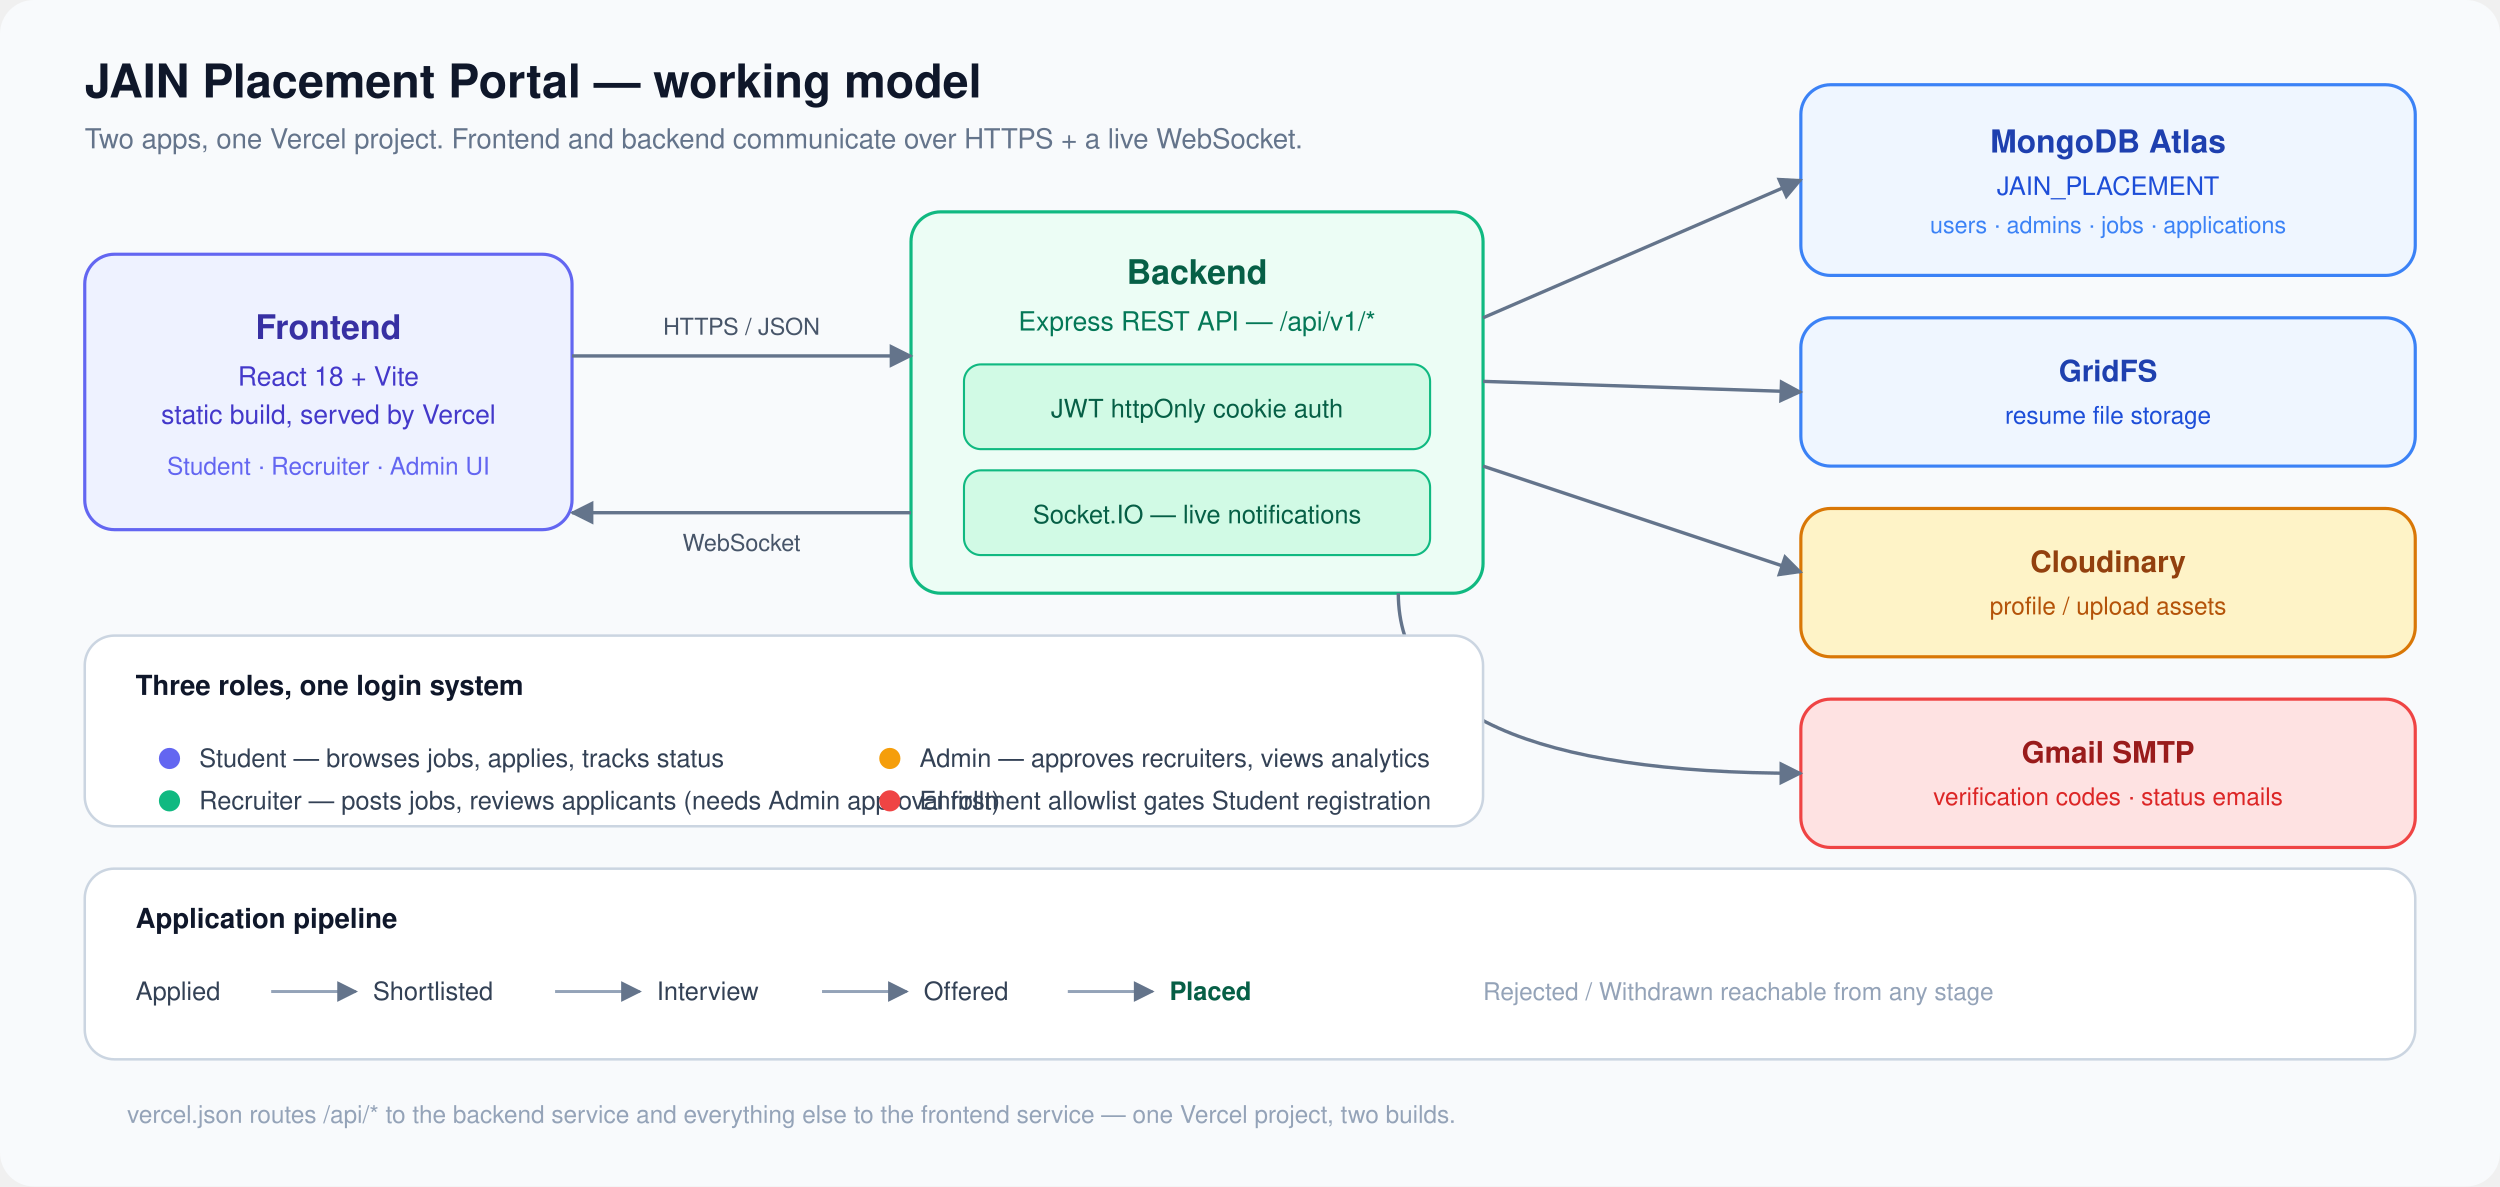
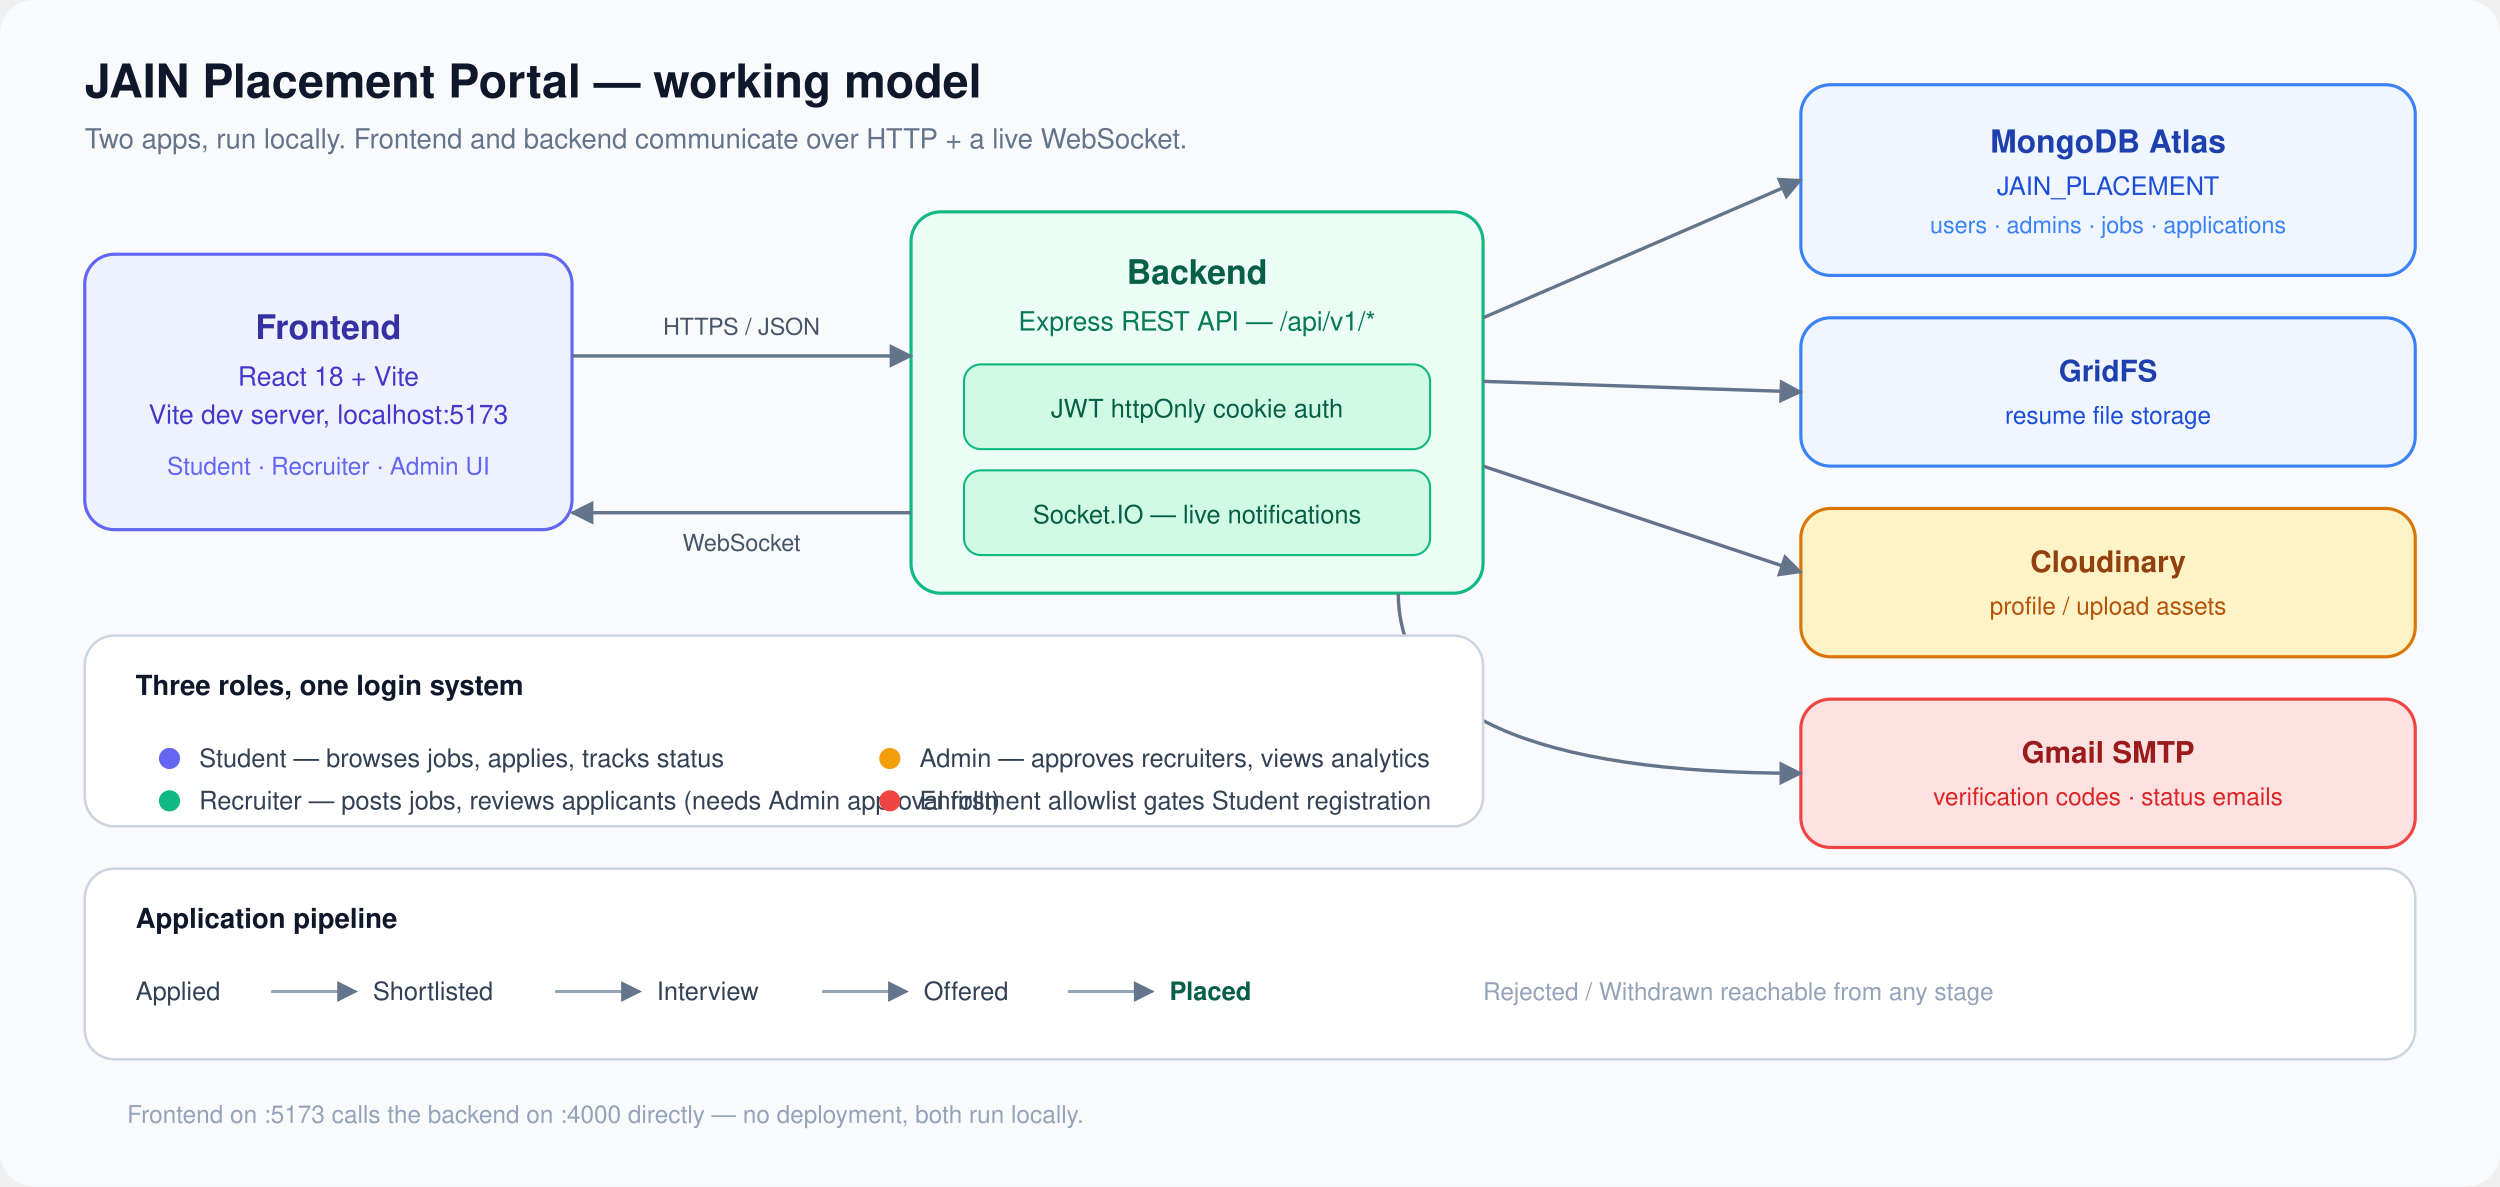
<svg xmlns="http://www.w3.org/2000/svg" viewBox="0 0 1180 560" font-family="-apple-system,BlinkMacSystemFont,Segoe UI,Helvetica,Arial,sans-serif">
  <defs>
    <marker id="arrow" viewBox="0 0 10 10" refX="9" refY="5" markerWidth="7" markerHeight="7" orient="auto-start-reverse">
      <path d="M0,0 L10,5 L0,10 z" fill="#64748b" />
    </marker>
  </defs>
  <rect x="0" y="0" width="1180" height="560" rx="16" fill="#f8fafc" />
  <text x="40" y="46" font-size="22" font-weight="700" fill="#0f172a">JAIN Placement Portal — working model</text>
-   <text x="40" y="70" font-size="13" fill="#64748b">Two apps, one Vercel project. Frontend and backend communicate over HTTPS + a live WebSocket.</text>
+   <text x="40" y="70" font-size="13" fill="#64748b">Two apps, run locally. Frontend and backend communicate over HTTP + a live WebSocket.</text>
  <g>
    <rect x="40" y="120" width="230" height="130" rx="14" fill="#eef2ff" stroke="#6366f1" stroke-width="1.5" />
    <text x="155" y="160" font-size="16" font-weight="700" fill="#3730a3" text-anchor="middle">Frontend</text>
    <text x="155" y="182" font-size="12.5" fill="#4338ca" text-anchor="middle">React 18 + Vite</text>
-     <text x="155" y="200" font-size="12.5" fill="#4338ca" text-anchor="middle">static build, served by Vercel</text>
+     <text x="155" y="200" font-size="12.5" fill="#4338ca" text-anchor="middle">Vite dev server, localhost:5173</text>
    <text x="155" y="224" font-size="11.5" fill="#6366f1" text-anchor="middle">Student · Recruiter · Admin UI</text>
  </g>
  <g>
    <rect x="430" y="100" width="270" height="180" rx="14" fill="#ecfdf5" stroke="#10b981" stroke-width="1.5" />
    <text x="565" y="134" font-size="16" font-weight="700" fill="#065f46" text-anchor="middle">Backend</text>
    <text x="565" y="156" font-size="12.5" fill="#047857" text-anchor="middle">Express REST API — /api/v1/*</text>
    <rect x="455" y="172" width="220" height="40" rx="8" fill="#d1fae5" stroke="#10b981" stroke-width="1" />
    <text x="565" y="197" font-size="12" fill="#065f46" text-anchor="middle">JWT httpOnly cookie auth</text>
    <rect x="455" y="222" width="220" height="40" rx="8" fill="#d1fae5" stroke="#10b981" stroke-width="1" />
    <text x="565" y="247" font-size="12" fill="#065f46" text-anchor="middle">Socket.IO — live notifications</text>
  </g>
  <g>
    <rect x="850" y="40" width="290" height="90" rx="14" fill="#eff6ff" stroke="#3b82f6" stroke-width="1.5" />
    <text x="995" y="72" font-size="15" font-weight="700" fill="#1e40af" text-anchor="middle">MongoDB Atlas</text>
    <text x="995" y="92" font-size="12" fill="#1d4ed8" text-anchor="middle">JAIN_PLACEMENT</text>
    <text x="995" y="110" font-size="11" fill="#3b82f6" text-anchor="middle">users · admins · jobs · applications</text>
  </g>
  <g>
    <rect x="850" y="150" width="290" height="70" rx="14" fill="#eff6ff" stroke="#3b82f6" stroke-width="1.5" />
    <text x="995" y="180" font-size="14" font-weight="700" fill="#1e40af" text-anchor="middle">GridFS</text>
    <text x="995" y="200" font-size="11.5" fill="#1d4ed8" text-anchor="middle">resume file storage</text>
  </g>
  <g>
    <rect x="850" y="240" width="290" height="70" rx="14" fill="#fef3c7" stroke="#d97706" stroke-width="1.5" />
    <text x="995" y="270" font-size="14" font-weight="700" fill="#92400e" text-anchor="middle">Cloudinary</text>
    <text x="995" y="290" font-size="11.5" fill="#b45309" text-anchor="middle">profile / upload assets</text>
  </g>
  <g>
    <rect x="850" y="330" width="290" height="70" rx="14" fill="#fee2e2" stroke="#ef4444" stroke-width="1.5" />
    <text x="995" y="360" font-size="14" font-weight="700" fill="#991b1b" text-anchor="middle">Gmail SMTP</text>
    <text x="995" y="380" font-size="11.5" fill="#dc2626" text-anchor="middle">verification codes · status emails</text>
  </g>
  <path d="M270,168 L430,168" fill="none" stroke="#64748b" stroke-width="1.6" marker-end="url(#arrow)" />
  <text x="350" y="158" font-size="11" fill="#475569" text-anchor="middle">HTTPS / JSON</text>
  <path d="M430,242 L270,242" fill="none" stroke="#64748b" stroke-width="1.6" marker-end="url(#arrow)" />
  <text x="350" y="260" font-size="11" fill="#475569" text-anchor="middle">WebSocket</text>
  <path d="M700,150 L850,85" fill="none" stroke="#64748b" stroke-width="1.6" marker-end="url(#arrow)" />
  <path d="M700,180 L850,185" fill="none" stroke="#64748b" stroke-width="1.6" marker-end="url(#arrow)" />
  <path d="M700,220 L850,270" fill="none" stroke="#64748b" stroke-width="1.6" marker-end="url(#arrow)" />
  <path d="M660,280 Q660,365 850,365" fill="none" stroke="#64748b" stroke-width="1.6" marker-end="url(#arrow)" />
  <g>
    <rect x="40" y="300" width="660" height="90" rx="14" fill="#ffffff" stroke="#cbd5e1" stroke-width="1.2" />
    <text x="64" y="328" font-size="13" font-weight="700" fill="#0f172a">Three roles, one login system</text>
    <circle cx="80" cy="358" r="5" fill="#6366f1" />
    <text x="94" y="362" font-size="12" fill="#334155">Student — browses jobs, applies, tracks status</text>
    <circle cx="80" cy="378" r="5" fill="#10b981" />
    <text x="94" y="382" font-size="12" fill="#334155">Recruiter — posts jobs, reviews applicants (needs Admin approval first)</text>
    <circle cx="420" cy="358" r="5" fill="#f59e0b" />
    <text x="434" y="362" font-size="12" fill="#334155">Admin — approves recruiters, views analytics</text>
    <circle cx="420" cy="378" r="5" fill="#ef4444" />
    <text x="434" y="382" font-size="12" fill="#334155">Enrollment allowlist gates Student registration</text>
  </g>
  <g>
    <rect x="40" y="410" width="1100" height="90" rx="14" fill="#ffffff" stroke="#cbd5e1" stroke-width="1.2" />
    <text x="64" y="438" font-size="13" font-weight="700" fill="#0f172a">Application pipeline</text>
    <g font-size="12" fill="#334155">
      <text x="64" y="472">Applied</text>
      <path d="M128,468 L168,468" stroke="#94a3b8" stroke-width="1.4" marker-end="url(#arrow)" />
      <text x="176" y="472">Shortlisted</text>
      <path d="M262,468 L302,468" stroke="#94a3b8" stroke-width="1.4" marker-end="url(#arrow)" />
      <text x="310" y="472">Interview</text>
      <path d="M388,468 L428,468" stroke="#94a3b8" stroke-width="1.4" marker-end="url(#arrow)" />
      <text x="436" y="472">Offered</text>
      <path d="M504,468 L544,468" stroke="#94a3b8" stroke-width="1.4" marker-end="url(#arrow)" />
      <text x="552" y="472" font-weight="700" fill="#065f46">Placed</text>
    </g>
    <text x="700" y="472" font-size="11.5" fill="#94a3b8">Rejected / Withdrawn reachable from any stage</text>
  </g>
-   <text x="60" y="530" font-size="11.5" fill="#94a3b8">vercel.json routes /api/* to the backend service and everything else to the frontend service — one Vercel project, two builds.</text>
+   <text x="60" y="530" font-size="11.5" fill="#94a3b8">Frontend on :5173 calls the backend on :4000 directly — no deployment, both run locally.</text>
</svg>
